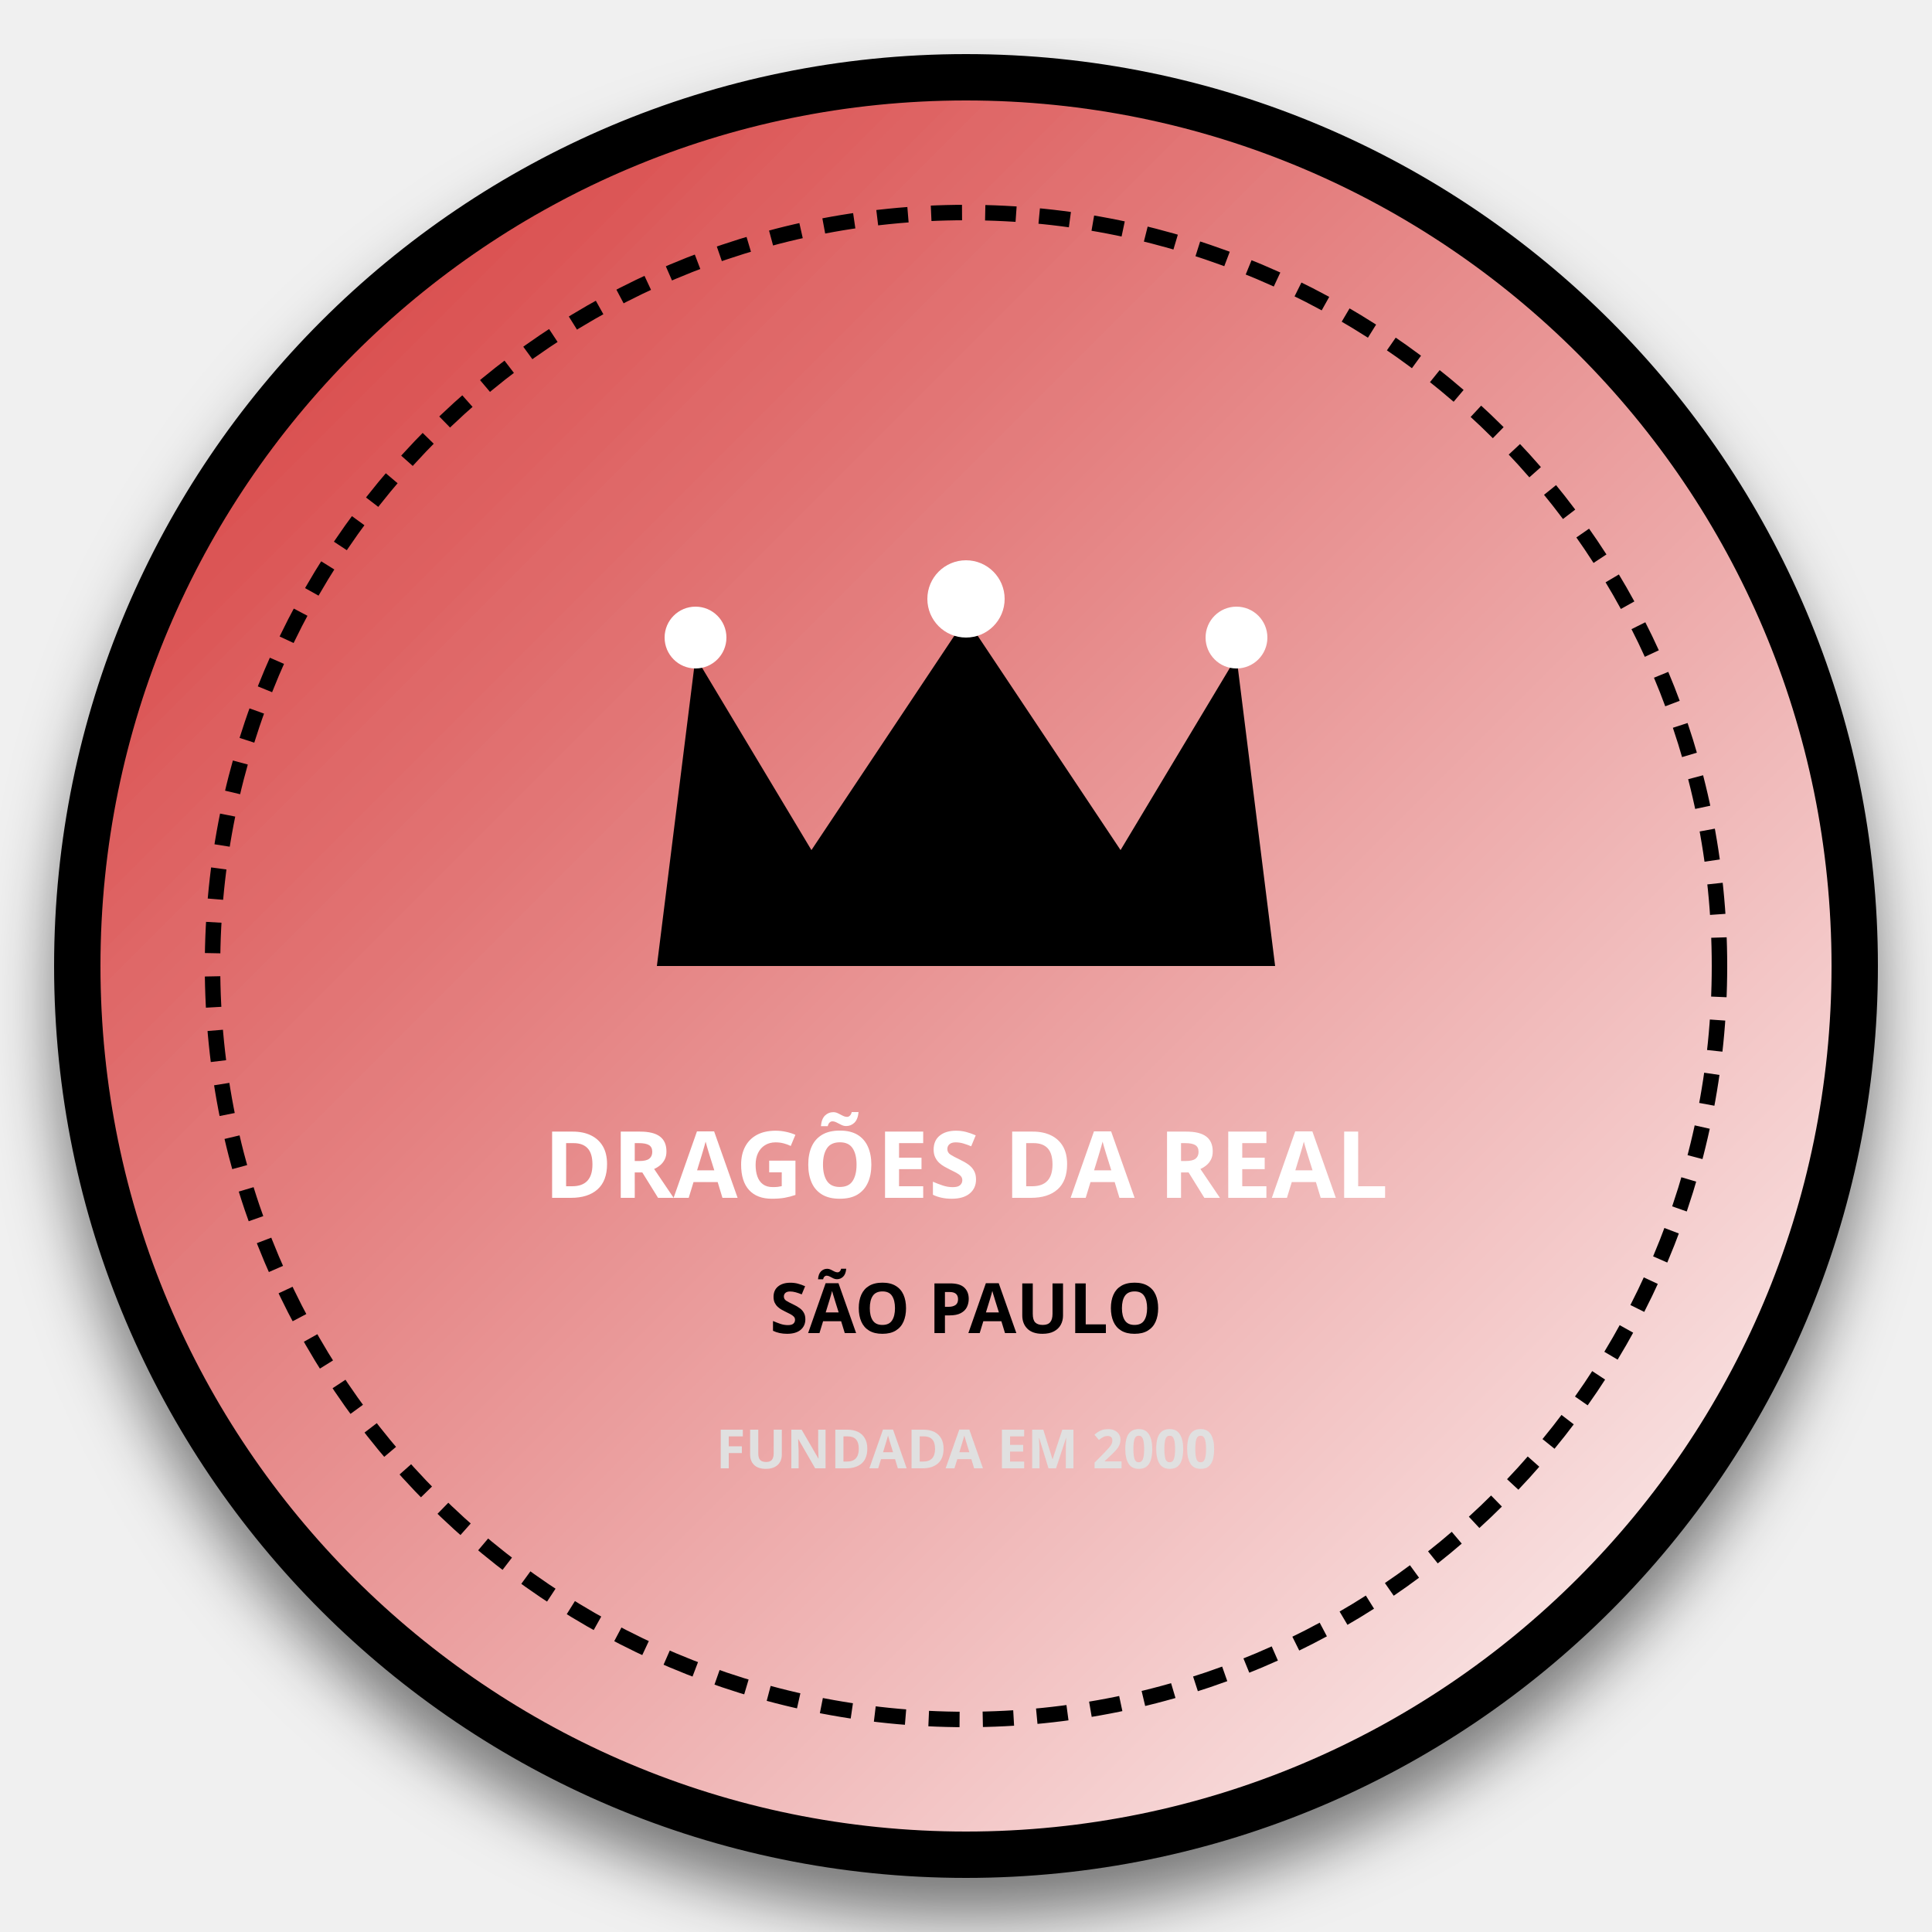
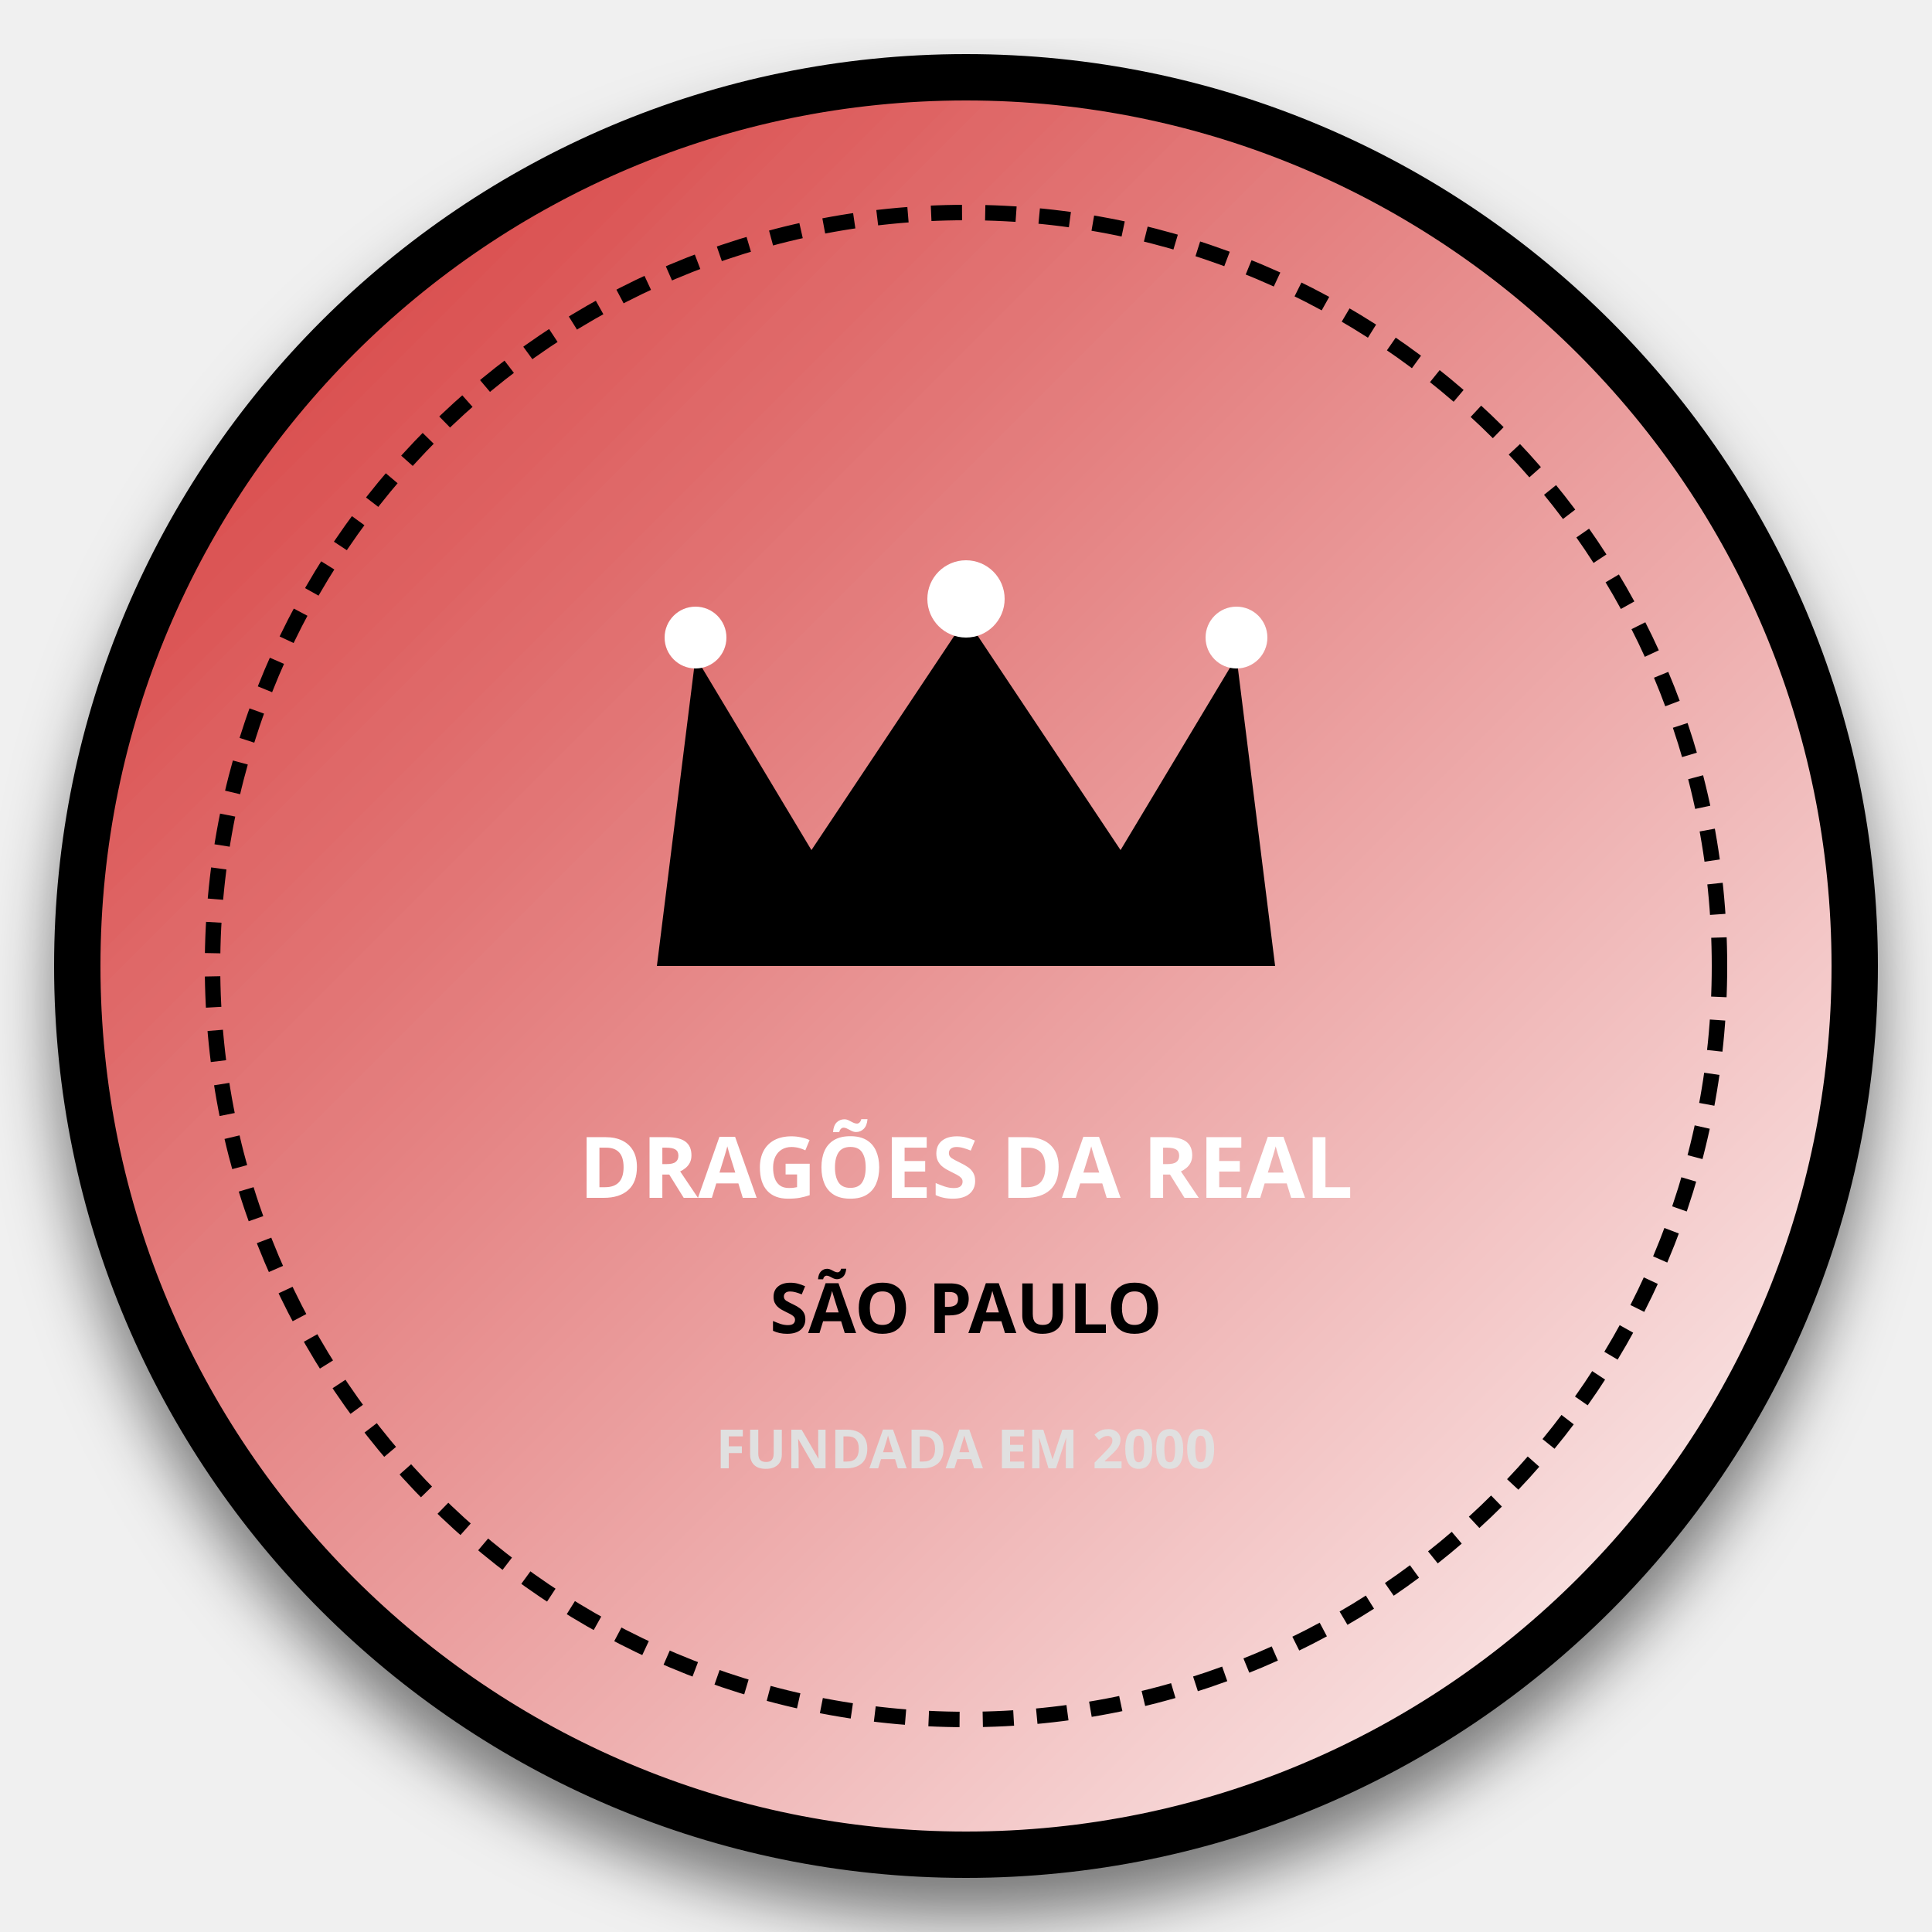
- <svg xmlns="http://www.w3.org/2000/svg" viewBox="0 0 500 500" width="100%" height="100%">
+ <svg xmlns="http://www.w3.org/2000/svg" viewBox="0 0 500 500" width="500" height="500">
  <defs>
    <linearGradient id="bgGrad_dragoes-da-real" x1="0%" y1="0%" x2="100%" y2="100%">
      <stop offset="0%" stop-color="#D32F2F" />
      <stop offset="100%" stop-color="#FFFFFF" />
    </linearGradient>
    <filter id="shadow_dragoes-da-real" x="-20%" y="-20%" width="140%" height="140%">
      <feDropShadow dx="0" dy="10" stdDeviation="8" flood-color="#000000" flood-opacity="0.5" />
    </filter>
  </defs>
  <circle cx="250" cy="250" r="230" fill="url(#bgGrad_dragoes-da-real)" stroke="#000000" stroke-width="12" filter="url(#shadow_dragoes-da-real)" />
  <circle cx="250" cy="250" r="195" fill="none" stroke="#000000" stroke-width="4" stroke-dasharray="8 6" />
  <path d="M 180 170 L 210 220 L 250 160 L 290 220 L 320 170 L 330 250 L 170 250 Z" fill="#000000" />
  <circle cx="180" cy="165" r="8" fill="#FFF" />
  <circle cx="250" cy="155" r="10" fill="#FFF" />
  <circle cx="320" cy="165" r="8" fill="#FFF" />
-   <text x="250" y="310" font-family="sans-serif" font-weight="900" font-size="24" fill="#FFFFFF" text-anchor="middle">DRAGÕES DA REAL</text>
+   <text x="250" y="310" font-family="sans-serif" font-weight="900" font-size="22" fill="#FFFFFF" text-anchor="middle">DRAGÕES DA REAL</text>
  <text x="250" y="345" font-family="sans-serif" font-weight="700" font-size="18" fill="#000000" text-anchor="middle">SÃO PAULO</text>
  <text x="250" y="380" font-family="sans-serif" font-weight="600" font-size="14" fill="#E0E0E0" text-anchor="middle">FUNDADA EM 2000</text>
</svg>
